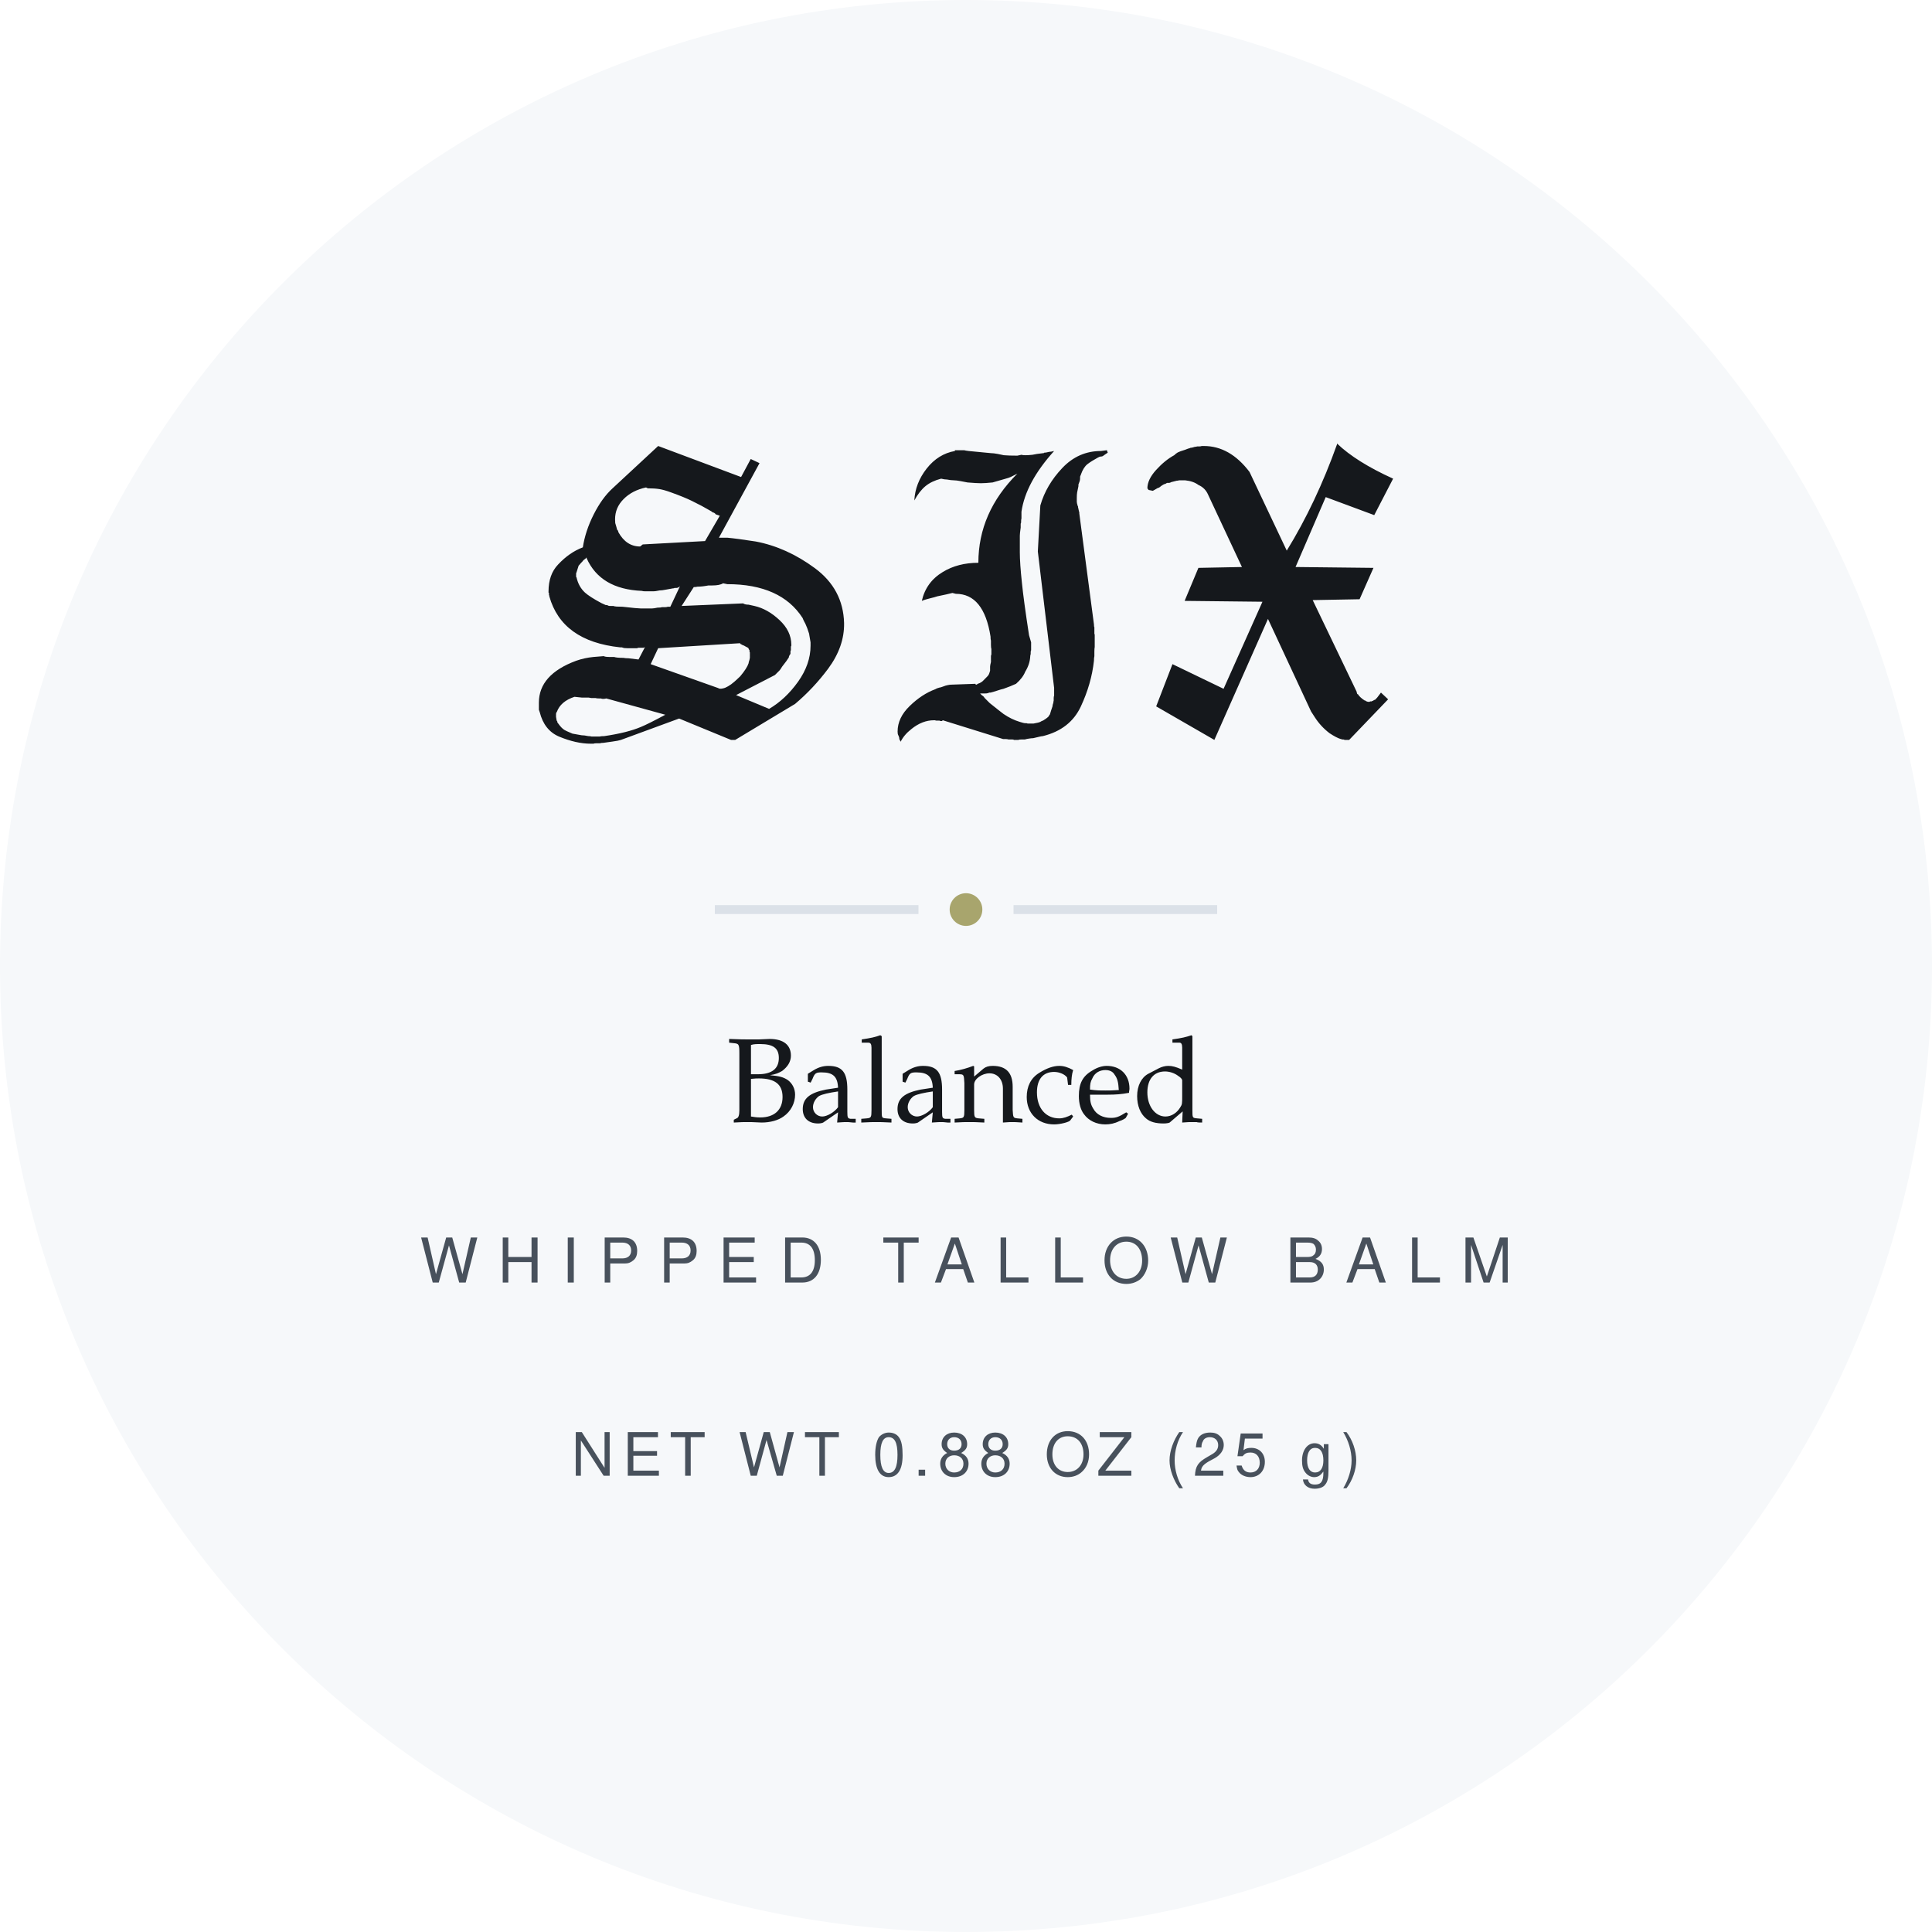
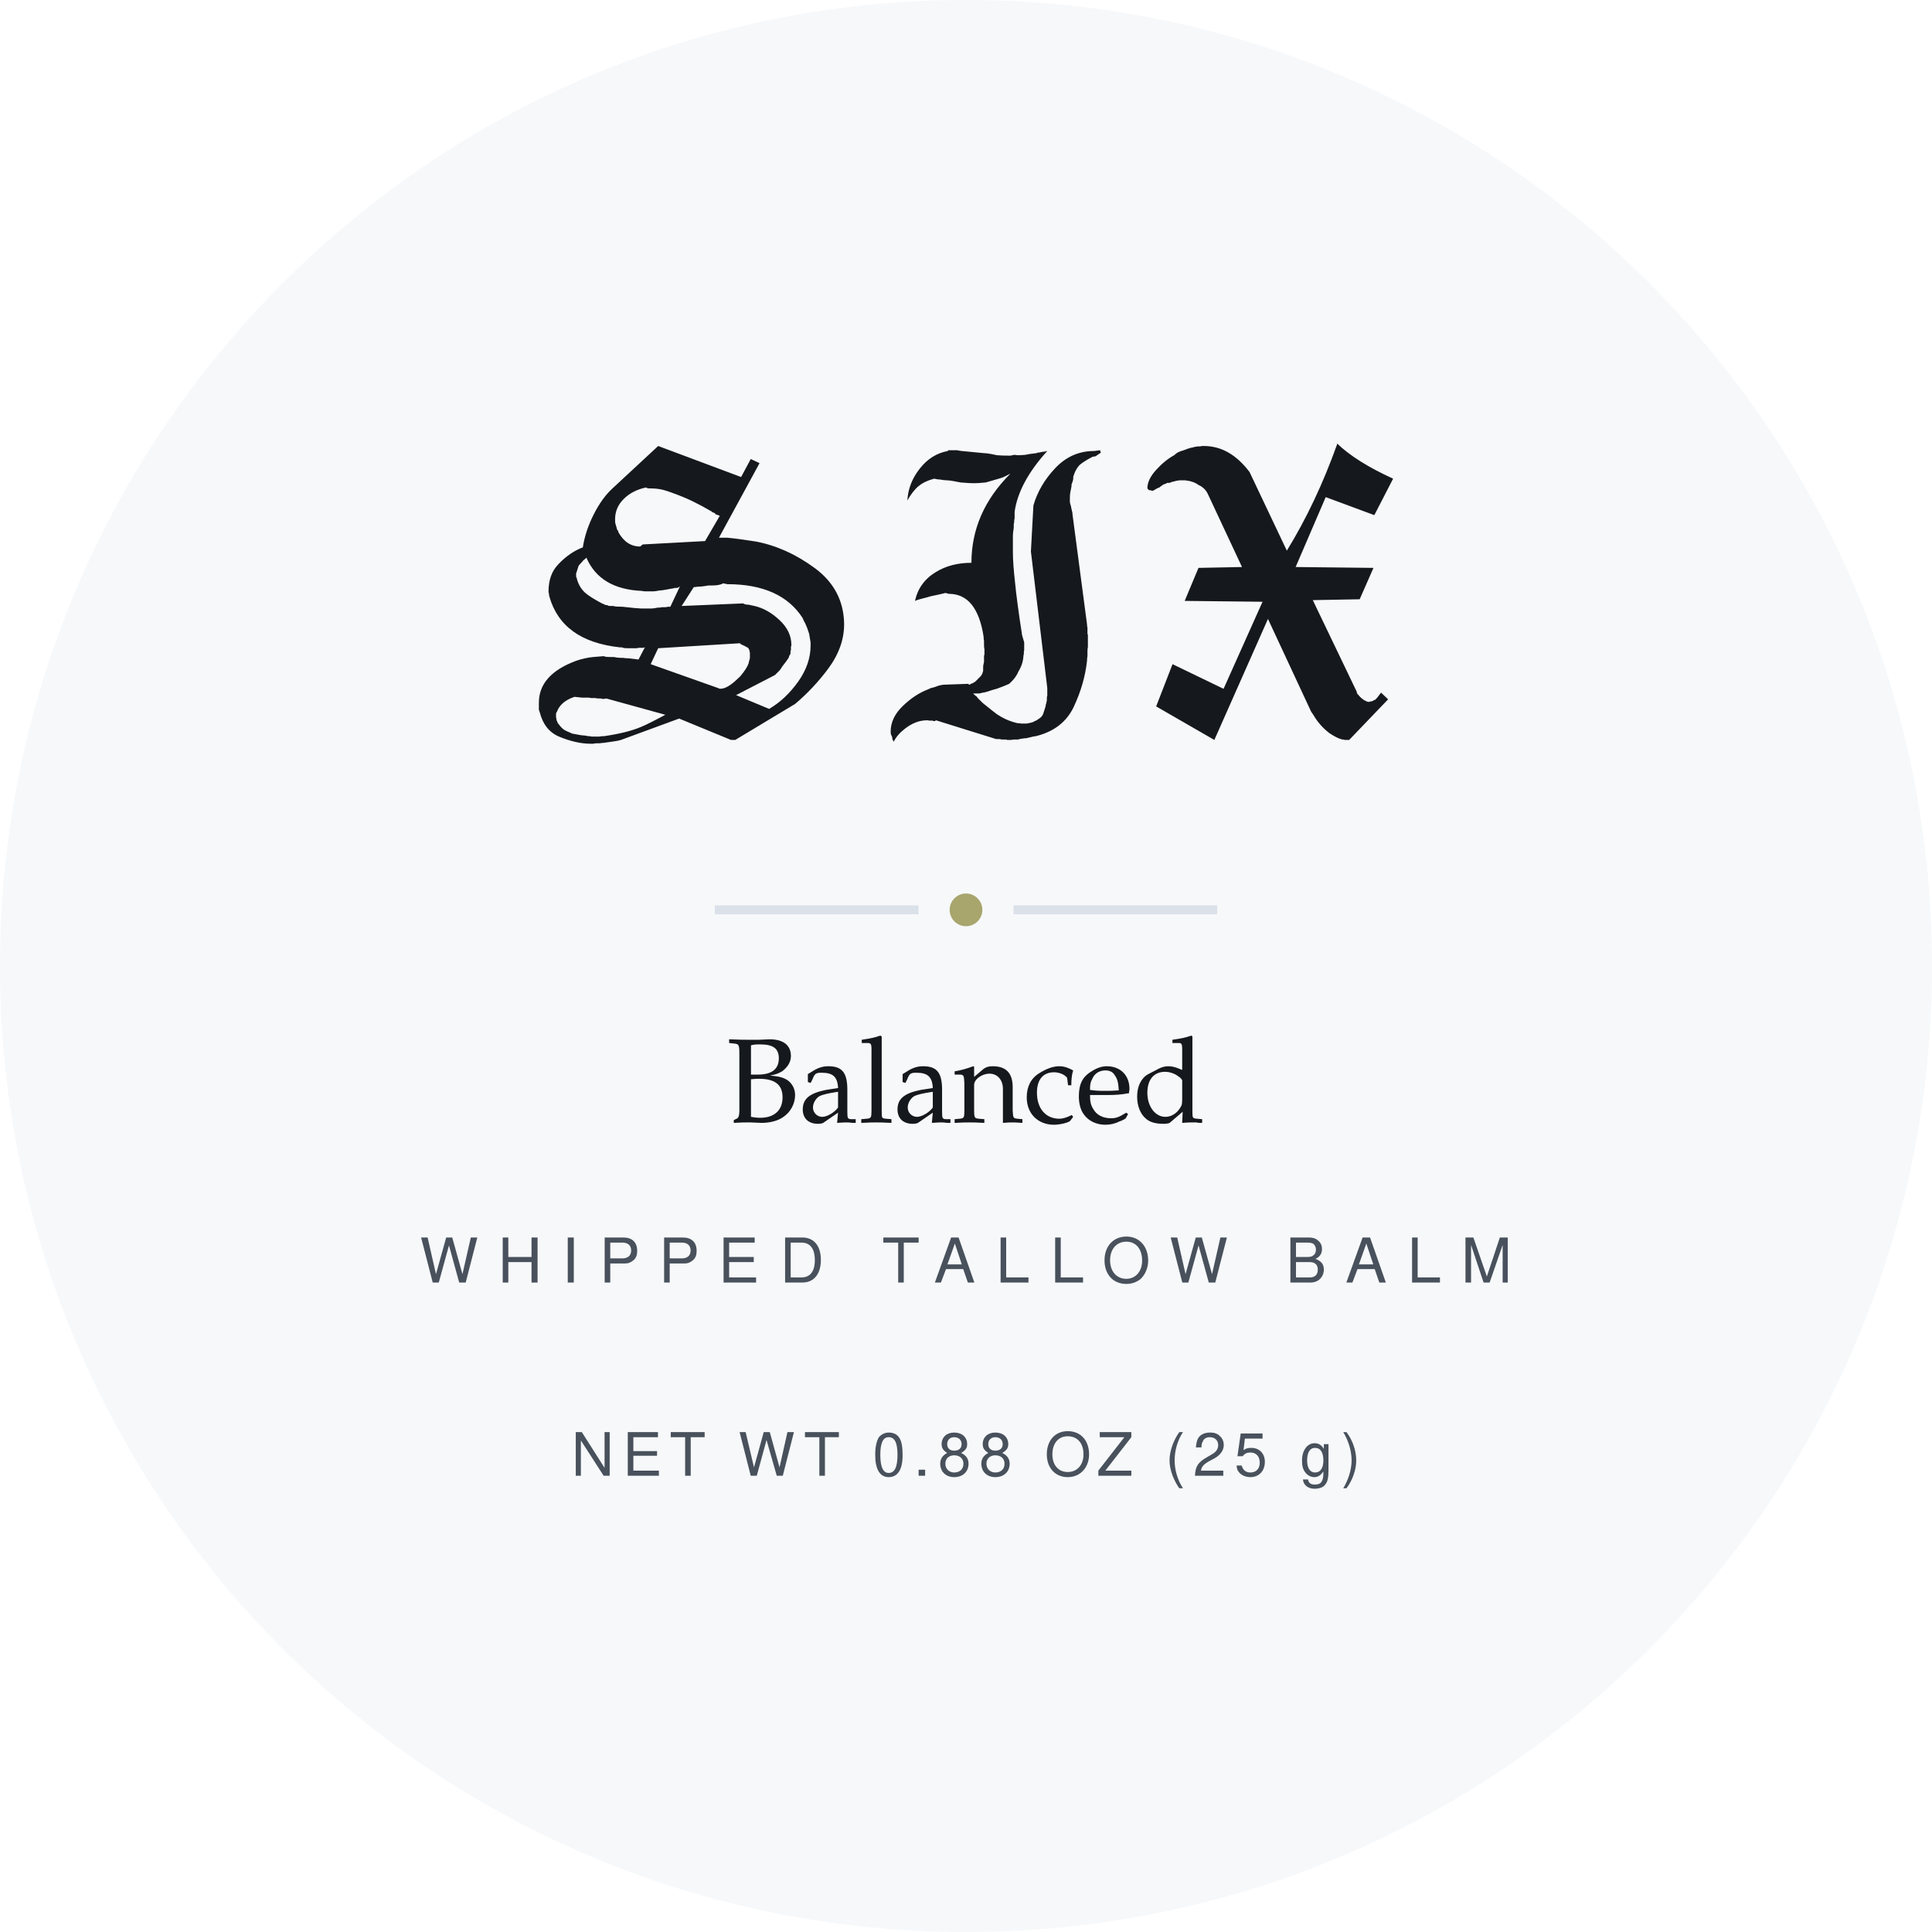
<svg xmlns="http://www.w3.org/2000/svg" width="65.0mm" height="65.0mm" viewBox="0 0 65.0 65.0">
  <circle cx="32.5" cy="32.5" r="32.5" fill="#f6f8fa" />
  <g transform="translate(0 14.341)">
-     <g transform="translate(17.550 0.000) scale(0.28998)">
-       <path d="M15.84 2.29 25.46 5.89 26.58 3.8 27.6 4.28 22.89 12.93H23.86Q24.97 13.03 27.16 13.37Q30.75 14.05 34.03 16.47Q37.31 18.9 37.41 22.84Q37.46 25.56 35.56 28.13Q33.86 30.41 31.73 32.21L24.78 36.39H24.29L18.27 33.91L11.52 36.39Q11.23 36.49 10.55 36.58L9.48 36.73Q9.24 36.73 9.09 36.78H8.7Q8.41 36.78 8.36 36.83H8.02Q6.32 36.83 4.33 36Q2.63 35.27 2.1 33.18Q2.05 33.04 2 32.89V32.07Q2 28.81 6.32 27.21Q7.29 26.87 8.31 26.77L9.53 26.67Q9.67 26.77 10.31 26.77H10.74Q11.03 26.87 11.81 26.87Q12.01 26.92 12.39 26.92L13.56 27.06L14.34 25.56Q14.29 25.7 14.05 25.7H13.51Q13.46 25.75 13.37 25.75H12.25Q12.01 25.75 11.88 25.73Q11.76 25.7 11.62 25.65Q11.47 25.65 11.42 25.65Q4.67 24.93 3.21 19.73V19.63Q3.17 19.63 3.17 19.58V19.34Q3.12 19.34 3.12 19.29V19.15Q3.12 17.2 4.23 16.04Q5.55 14.63 7.1 14.05Q7.39 12.15 8.36 10.23Q9.33 8.31 10.55 7.2ZM6.13 31.39Q4.53 31.92 4.09 33.13Q3.99 33.23 3.99 33.43V33.72Q3.99 33.77 4.04 34.01Q4.04 34.06 4.06 34.13Q4.09 34.2 4.14 34.25Q4.14 34.3 4.14 34.35Q4.23 34.49 4.45 34.76Q4.67 35.03 4.87 35.17Q5.06 35.32 5.89 35.66Q6.23 35.71 6.95 35.85Q7.25 35.85 7.73 35.95Q7.97 35.95 8.12 36H9.04Q9.19 35.95 9.58 35.95Q12.25 35.56 13.85 34.88Q14.68 34.54 16.67 33.47L9.82 31.58Q9.67 31.63 9.43 31.63Q9.33 31.63 9.19 31.58Q9.04 31.58 8.99 31.58Q8.7 31.58 8.56 31.53H8.07Q8.02 31.53 7.78 31.48H7ZM23.37 18.22Q22.98 18.47 22.11 18.47H21.67Q20.94 18.61 20.41 18.61Q20.21 18.66 19.97 18.66L18.56 20.85L25.7 20.55Q25.9 20.7 26.33 20.7Q26.33 20.7 27.01 20.85Q28.52 21.19 29.9 22.47Q31.29 23.76 31.29 25.36V25.46Q31.24 25.51 31.24 25.61V25.99Q31.19 26.04 31.19 26.14V26.38Q31.19 26.43 31.14 26.48Q31.09 26.53 31.05 26.63Q31 26.72 31 26.82Q30.8 27.16 30.22 27.89Q30.17 27.99 30.05 28.16Q29.93 28.33 29.88 28.37Q29.83 28.42 29.39 28.86L24.88 31.19L28.71 32.79Q30.61 31.68 32.07 29.64Q33.52 27.6 33.52 25.46V25.07Q33.47 24.78 33.38 24.25Q33.38 24.1 33.28 23.86Q33.13 23.37 32.99 23.08Q32.94 22.93 32.79 22.67Q32.65 22.4 32.6 22.25Q30.07 18.32 23.86 18.32ZM25.36 25.17 15.84 25.75 14.97 27.6 22.79 30.37Q22.98 30.51 23.37 30.41Q23.61 30.37 23.95 30.17Q24.29 29.98 24.68 29.64Q24.78 29.54 25 29.35Q25.22 29.15 25.36 29.01Q26.14 28.08 26.33 27.5Q26.33 27.4 26.43 27.11Q26.43 27.06 26.48 26.87V26.24Q26.43 26.19 26.43 26.04V25.95Q26.38 25.95 26.36 25.87Q26.33 25.8 26.31 25.75Q26.29 25.7 25.9 25.51Q25.85 25.46 25.7 25.41Q25.56 25.36 25.53 25.34Q25.51 25.31 25.46 25.27H25.36ZM7.54 15.21Q7.44 15.36 7.15 15.55Q7.15 15.6 6.86 15.89Q6.86 15.89 6.76 16.01Q6.66 16.13 6.61 16.18Q6.37 16.91 6.37 16.94Q6.37 16.96 6.32 17.06V17.45Q6.32 17.49 6.37 17.54Q6.61 18.61 7.34 19.29Q7.88 19.78 9.24 20.51Q9.43 20.6 9.77 20.75Q9.87 20.75 9.92 20.75Q10.01 20.8 10.06 20.82Q10.11 20.85 10.31 20.85H10.65Q10.69 20.89 11.01 20.92Q11.33 20.94 11.71 20.94Q13.46 21.14 13.85 21.14H15.11Q15.31 21.14 15.79 21.04H15.89Q16.13 21.04 16.28 20.99H16.62Q16.81 20.99 16.96 20.94H17.25L18.37 18.56Q18.17 18.76 17.93 18.76H17.74Q17.69 18.81 17.54 18.81Q16.81 18.95 16.77 18.95Q16.28 19.05 15.99 19.05Q15.5 19.15 15.31 19.15H14.34Q14.09 19.15 13.95 19.1Q9.14 18.9 7.54 15.31ZM14.43 7.1Q12.83 7.44 11.84 8.44Q10.84 9.43 10.84 10.79Q10.84 11.08 10.86 11.23Q10.89 11.37 10.99 11.67Q10.99 11.71 11.08 12.01Q11.18 12.05 11.23 12.3Q12.15 13.95 13.75 13.95L14.05 13.71L21.28 13.32L22.98 10.4Q23.08 10.4 22.5 10.21Q22.5 10.16 22.4 10.09Q22.3 10.01 22.23 10.01Q22.16 10.01 22.01 9.87Q21.48 9.58 20.89 9.24L19.73 8.65Q18.85 8.22 17.35 7.68Q16.57 7.39 15.99 7.29Q15.41 7.2 14.63 7.2Z M50.27 2.78H51.34Q51.63 2.87 52.89 2.97L54.45 3.12Q54.74 3.12 55.23 3.21Q55.71 3.31 55.95 3.36Q56.49 3.41 57.51 3.41L57.99 3.31Q58.29 3.41 59.26 3.31Q59.69 3.21 60.52 3.12H60.57L60.62 3.07Q60.81 3.07 61.2 2.97Q61.39 2.97 61.78 2.87Q58.48 6.52 57.99 9.92V10.69Q57.95 10.84 57.95 10.99V11.18Q57.9 11.23 57.9 11.37V11.76Q57.8 12.44 57.8 12.69V14.63Q57.8 15.89 58.04 18.13Q58.24 20.17 58.87 24.25L59.11 25.07V25.99Q59.06 26.04 59.06 26.24V26.43Q59.01 26.58 59.01 26.67Q58.97 27.6 58.43 28.47Q58.14 29.2 57.36 29.88Q56.73 30.17 55.91 30.46Q55.66 30.51 55.15 30.68Q54.64 30.85 54.4 30.9Q54.35 30.9 54.25 30.9Q54.16 30.95 54.06 30.97Q53.96 31 53.77 31H53.19L53.43 31.24Q53.57 31.29 53.72 31.53L54.3 32.11Q55.57 33.13 55.91 33.38Q56.83 34.01 57.8 34.3Q58.29 34.45 58.38 34.45Q58.48 34.45 58.58 34.45Q58.67 34.49 58.72 34.49H59.4Q59.45 34.49 59.84 34.4Q59.89 34.4 60.18 34.3Q60.23 34.25 60.35 34.2Q60.47 34.15 60.52 34.13Q60.57 34.11 60.67 34.03Q60.76 33.96 60.81 33.94Q60.86 33.91 60.98 33.81Q61.1 33.72 61.13 33.67Q61.15 33.62 61.22 33.52Q61.3 33.43 61.3 33.4Q61.3 33.38 61.44 32.94L61.59 32.5Q61.59 32.36 61.69 32.07Q61.69 31.97 61.73 31.82V31.53Q61.73 31.39 61.78 31.24V30.37L59.89 14.53L60.18 9.19Q60.86 6.81 62.73 4.84Q64.6 2.87 67.22 2.87L67.9 2.78L68 3.07Q67.9 3.12 67.81 3.19Q67.71 3.26 67.64 3.31Q67.56 3.36 67.47 3.43Q67.37 3.51 67.25 3.51Q67.13 3.51 67.03 3.55Q66.93 3.6 66.83 3.65Q66.11 4.04 65.64 4.4Q65.18 4.77 64.89 5.59Q64.89 5.64 64.84 5.72Q64.79 5.79 64.79 5.93V6.08Q64.79 6.18 64.75 6.35Q64.7 6.52 64.6 6.76V6.95Q64.55 7.2 64.45 7.68Q64.41 7.93 64.41 8.31V8.75Q64.41 8.9 64.5 9.19Q64.5 9.24 64.55 9.29V9.38Q64.55 9.43 64.58 9.5Q64.6 9.58 64.65 9.82Q64.65 9.87 64.7 9.97V10.11L66.4 22.98Q66.4 23.27 66.45 23.32V24.05Q66.45 24.1 66.49 24.2V25.61Q66.45 25.8 66.45 26.14V26.67Q66.4 26.87 66.4 27.21Q66.11 29.88 64.87 32.53Q63.63 35.17 60.47 35.95Q60.33 35.95 59.94 36.05L59.35 36.19Q59.16 36.19 58.84 36.24Q58.53 36.29 58.38 36.34H57.99Q57.7 36.34 57.65 36.39H57.12Q57.07 36.34 56.93 36.34H56.49Q56.34 36.29 56.15 36.29H55.86L48.86 34.11L48.77 34.2H48.62Q48.57 34.2 48.47 34.15H48.09Q48.04 34.15 47.94 34.11H47.84Q46.48 34.11 45.22 35.13Q44.35 35.81 43.96 36.63V36.53Q43.91 36.49 43.86 36.39Q43.81 36.29 43.81 36.19V36.15Q43.76 35.95 43.69 35.83Q43.62 35.71 43.62 35.42Q43.62 33.81 45.03 32.45Q46.43 31.09 47.99 30.51Q48.13 30.41 48.47 30.32Q48.57 30.32 48.89 30.2Q49.2 30.07 49.45 30.03Q49.69 29.98 49.83 29.98L52.65 29.88Q52.65 29.98 52.75 29.98Q52.8 29.98 52.85 29.93Q52.89 29.88 53.19 29.78Q53.23 29.73 53.33 29.69Q53.43 29.64 53.5 29.56Q53.57 29.49 53.84 29.22Q54.11 28.96 54.18 28.84Q54.25 28.71 54.35 28.37V27.89Q54.35 27.74 54.45 27.35V26.67Q54.45 26.58 54.5 26.48V25.85Q54.45 25.7 54.45 25.36V24.88Q54.4 24.73 54.4 24.39Q53.62 19.44 50.37 19.44L49.98 19.34Q49.4 19.49 48.23 19.73Q47.94 19.83 47.36 19.97Q47.21 20.02 46.92 20.09Q46.63 20.17 46.43 20.26Q46.92 18.08 48.86 16.91Q50.61 15.84 52.99 15.84Q52.99 10.01 57.51 5.5Q57.41 5.55 57.17 5.67Q56.93 5.79 56.73 5.89Q56.54 5.98 56.1 6.1Q55.66 6.23 54.64 6.52Q53.77 6.61 53.28 6.61Q52.8 6.61 51.73 6.52Q51.49 6.47 50.95 6.37Q50.42 6.27 50.13 6.27Q49.83 6.27 49.35 6.18Q49.06 6.18 48.67 6.08Q47.55 6.37 46.85 6.95Q46.14 7.54 45.56 8.61Q45.66 6.61 46.99 4.91Q48.33 3.21 50.27 2.87Z M94.6 2Q96.83 4.14 101.11 6.08L98.92 10.31L93.29 8.22L89.79 16.33L98.83 16.43L97.22 20.07L91.78 20.17L96.88 30.8Q96.88 30.95 96.93 30.95V31Q96.93 31.09 97.03 31.09Q97.22 31.43 97.81 31.82Q97.85 31.82 97.9 31.82Q97.9 31.87 97.98 31.9Q98.05 31.92 98.19 31.97H98.39L98.44 31.92H98.63L98.68 31.87H98.73Q98.83 31.82 98.9 31.77Q98.97 31.73 99.02 31.73L99.26 31.48L99.7 30.9L100.53 31.68L96.01 36.39H95.47Q95.43 36.34 95.33 36.34H95.18Q95.13 36.29 95.04 36.29Q94.55 36.15 93.73 35.61Q92.71 34.83 92.03 33.77Q91.88 33.52 91.59 33.09L86.59 22.35L80.37 36.39L73.62 32.5L75.51 27.6L81.44 30.46L85.95 20.36L76.92 20.26L78.52 16.43L83.57 16.33L79.64 7.93Q79.3 7.15 78.52 6.81Q77.94 6.37 76.97 6.27H76.29Q76.14 6.32 76 6.32L75.41 6.47Q75.37 6.47 75.29 6.52Q75.22 6.57 75.07 6.57H74.88Q74.83 6.61 74.73 6.66Q74.64 6.71 74.59 6.71Q74.54 6.71 74.47 6.76Q74.39 6.81 74.35 6.83Q74.3 6.86 74.2 6.93Q74.1 7 74.01 7.08Q73.91 7.15 73.86 7.15Q73.81 7.15 73.74 7.2Q73.67 7.25 73.62 7.27Q73.57 7.29 73.45 7.37Q73.33 7.44 73.23 7.49L72.74 7.39L72.6 7.2Q72.6 6.18 73.62 5.06Q74.64 3.94 75.71 3.36Q75.9 3.17 76.12 3.04Q76.34 2.92 76.97 2.73Q77.11 2.68 77.36 2.58Q77.45 2.58 77.53 2.53Q77.6 2.49 77.7 2.49Q77.79 2.49 78.09 2.39Q78.23 2.39 78.38 2.34H78.62Q78.77 2.34 78.91 2.29H79.15Q82.17 2.29 84.45 5.3L88.77 14.43Q92.17 8.9 94.6 2.1Z" fill="#15181c" />
+     <g transform="translate(17.550 0.000) scale(0.29001)">
+       <path d="M15.84 2.29 25.46 5.89 26.58 3.8 27.6 4.28 22.89 12.93H23.86Q24.97 13.03 27.16 13.37Q30.75 14.05 34.03 16.47Q37.31 18.9 37.41 22.84Q37.46 25.56 35.56 28.13Q33.86 30.41 31.73 32.21L24.78 36.39H24.29L18.27 33.91L11.52 36.39Q11.23 36.49 10.55 36.58L9.48 36.73Q9.24 36.73 9.09 36.78H8.7Q8.41 36.78 8.36 36.83H8.02Q6.32 36.83 4.33 36Q2.63 35.27 2.1 33.18Q2.05 33.04 2 32.89V32.07Q2 28.81 6.32 27.21Q7.29 26.87 8.31 26.77L9.53 26.67Q9.67 26.77 10.31 26.77H10.74Q11.03 26.87 11.81 26.87Q12.01 26.92 12.39 26.92L13.56 27.06L14.34 25.56Q14.29 25.7 14.05 25.7H13.51Q13.46 25.75 13.37 25.75H12.25Q12.01 25.75 11.88 25.73Q11.76 25.7 11.62 25.65Q11.47 25.65 11.42 25.65Q4.67 24.93 3.21 19.73V19.63Q3.17 19.63 3.17 19.58V19.34Q3.12 19.34 3.12 19.29V19.15Q3.12 17.2 4.23 16.04Q5.55 14.63 7.1 14.05Q7.39 12.15 8.36 10.23Q9.33 8.31 10.55 7.2ZM6.13 31.39Q4.53 31.92 4.09 33.13Q3.99 33.23 3.99 33.43V33.72Q3.99 33.77 4.04 34.01Q4.04 34.06 4.06 34.13Q4.09 34.2 4.14 34.25Q4.14 34.3 4.14 34.35Q4.23 34.49 4.45 34.76Q4.67 35.03 4.87 35.17Q5.06 35.32 5.89 35.66Q6.23 35.71 6.95 35.85Q7.25 35.85 7.73 35.95Q7.97 35.95 8.12 36H9.04Q9.19 35.95 9.58 35.95Q12.25 35.56 13.85 34.88Q14.68 34.54 16.67 33.47L9.82 31.58Q9.67 31.63 9.43 31.63Q9.33 31.63 9.19 31.58Q9.04 31.58 8.99 31.58Q8.7 31.58 8.56 31.53H8.07Q8.02 31.53 7.78 31.48H7ZM23.37 18.22Q22.98 18.47 22.11 18.47H21.67Q20.94 18.61 20.41 18.61Q20.21 18.66 19.97 18.66L18.56 20.85L25.7 20.55Q25.9 20.7 26.33 20.7Q26.33 20.7 27.01 20.85Q28.52 21.19 29.9 22.47Q31.29 23.76 31.29 25.36V25.46Q31.24 25.51 31.24 25.61V25.99Q31.19 26.04 31.19 26.14V26.38Q31.19 26.43 31.14 26.48Q31.09 26.53 31.05 26.63Q31 26.72 31 26.82Q30.8 27.16 30.22 27.89Q30.17 27.99 30.05 28.16Q29.93 28.33 29.88 28.37Q29.83 28.42 29.39 28.86L24.88 31.19L28.71 32.79Q30.61 31.68 32.07 29.64Q33.52 27.6 33.52 25.46V25.07Q33.47 24.78 33.38 24.25Q33.38 24.1 33.28 23.86Q33.13 23.37 32.99 23.08Q32.94 22.93 32.79 22.67Q32.65 22.4 32.6 22.25Q30.07 18.32 23.86 18.32ZM25.36 25.17 15.84 25.75 14.97 27.6 22.79 30.37Q22.98 30.51 23.37 30.41Q23.61 30.37 23.95 30.17Q24.29 29.98 24.68 29.64Q24.78 29.54 25 29.35Q25.22 29.15 25.36 29.01Q26.14 28.08 26.33 27.5Q26.33 27.4 26.43 27.11Q26.43 27.06 26.48 26.87V26.24Q26.43 26.19 26.43 26.04V25.95Q26.38 25.95 26.36 25.87Q26.33 25.8 26.31 25.75Q26.29 25.7 25.9 25.51Q25.85 25.46 25.7 25.41Q25.56 25.36 25.53 25.34Q25.51 25.31 25.46 25.27H25.36ZM7.54 15.21Q7.44 15.36 7.15 15.55Q7.15 15.6 6.86 15.89Q6.86 15.89 6.76 16.01Q6.66 16.13 6.61 16.18Q6.37 16.91 6.37 16.94Q6.37 16.96 6.32 17.06V17.45Q6.32 17.49 6.37 17.54Q6.61 18.61 7.34 19.29Q7.88 19.78 9.24 20.51Q9.43 20.6 9.77 20.75Q9.87 20.75 9.92 20.75Q10.01 20.8 10.06 20.82Q10.11 20.85 10.31 20.85H10.65Q10.69 20.89 11.01 20.92Q11.33 20.94 11.71 20.94Q13.46 21.14 13.85 21.14H15.11Q15.31 21.14 15.79 21.04H15.89Q16.13 21.04 16.28 20.99H16.62Q16.81 20.99 16.96 20.94H17.25L18.37 18.56Q18.17 18.76 17.93 18.76H17.74Q17.69 18.81 17.54 18.81Q16.81 18.95 16.77 18.95Q16.28 19.05 15.99 19.05Q15.5 19.15 15.31 19.15H14.34Q14.09 19.15 13.95 19.1Q9.14 18.9 7.54 15.31ZM14.43 7.1Q12.83 7.44 11.84 8.44Q10.84 9.43 10.84 10.79Q10.84 11.08 10.86 11.23Q10.89 11.37 10.99 11.67Q10.99 11.71 11.08 12.01Q11.18 12.05 11.23 12.3Q12.15 13.95 13.75 13.95L14.05 13.71L21.28 13.32L22.98 10.4Q23.08 10.4 22.5 10.21Q22.5 10.16 22.4 10.09Q22.3 10.01 22.23 10.01Q22.16 10.01 22.01 9.87Q21.48 9.58 20.89 9.24L19.73 8.65Q18.85 8.22 17.35 7.68Q16.57 7.39 15.99 7.29Q15.41 7.2 14.63 7.2Z M49.46 2.78H50.53Q50.82 2.87 52.09 2.97L53.64 3.12Q53.93 3.12 54.42 3.21Q54.9 3.31 55.15 3.36Q55.68 3.41 56.7 3.41L57.19 3.31Q57.48 3.41 58.45 3.31Q58.89 3.21 59.71 3.12H59.76L59.81 3.07Q60 3.07 60.39 2.97Q60.59 2.97 60.98 2.87Q57.67 6.52 57.19 9.92V10.69Q57.14 10.84 57.14 10.99V11.18Q57.09 11.23 57.09 11.37V11.76Q56.99 12.44 56.99 12.69V14.63Q56.99 15.89 57.24 18.13Q57.43 20.17 58.06 24.25L58.3 25.07V25.99Q58.26 26.04 58.26 26.24V26.43Q58.21 26.58 58.21 26.67Q58.16 27.6 57.62 28.47Q57.33 29.2 56.56 29.88Q55.92 30.17 55.1 30.46Q54.86 30.51 54.35 30.68Q53.84 30.85 53.59 30.9Q53.54 30.9 53.45 30.9Q53.35 30.95 53.25 30.97Q53.16 31 52.96 31H52.38L52.62 31.24Q52.77 31.29 52.91 31.53L53.5 32.11Q54.76 33.13 55.1 33.38Q56.02 34.01 56.99 34.3Q57.48 34.45 57.58 34.45Q57.67 34.45 57.77 34.45Q57.87 34.49 57.92 34.49H58.6Q58.64 34.49 59.03 34.4Q59.08 34.4 59.37 34.3Q59.42 34.25 59.54 34.2Q59.66 34.15 59.71 34.13Q59.76 34.11 59.86 34.03Q59.96 33.96 60 33.94Q60.05 33.91 60.17 33.81Q60.3 33.72 60.32 33.67Q60.34 33.62 60.42 33.52Q60.49 33.43 60.49 33.4Q60.49 33.38 60.64 32.94L60.78 32.5Q60.78 32.36 60.88 32.07Q60.88 31.97 60.93 31.82V31.53Q60.93 31.39 60.98 31.24V30.37L59.08 14.53L59.37 9.19Q60.05 6.81 61.92 4.84Q63.79 2.87 66.42 2.87L67.1 2.78L67.19 3.07Q67.1 3.12 67 3.19Q66.9 3.26 66.83 3.31Q66.76 3.36 66.66 3.43Q66.56 3.51 66.44 3.51Q66.32 3.51 66.22 3.55Q66.12 3.6 66.03 3.65Q65.3 4.04 64.84 4.4Q64.38 4.77 64.08 5.59Q64.08 5.64 64.04 5.72Q63.99 5.79 63.99 5.93V6.08Q63.99 6.18 63.94 6.35Q63.89 6.52 63.79 6.76V6.95Q63.74 7.2 63.65 7.68Q63.6 7.93 63.6 8.31V8.75Q63.6 8.9 63.7 9.19Q63.7 9.24 63.74 9.29V9.38Q63.74 9.43 63.77 9.5Q63.79 9.58 63.84 9.82Q63.84 9.87 63.89 9.97V10.11L65.59 22.98Q65.59 23.27 65.64 23.32V24.05Q65.64 24.1 65.69 24.2V25.61Q65.64 25.8 65.64 26.14V26.67Q65.59 26.87 65.59 27.21Q65.3 29.88 64.06 32.53Q62.82 35.17 59.66 35.95Q59.52 35.95 59.13 36.05L58.55 36.19Q58.35 36.19 58.04 36.24Q57.72 36.29 57.58 36.34H57.19Q56.9 36.34 56.85 36.39H56.31Q56.26 36.34 56.12 36.34H55.68Q55.54 36.29 55.34 36.29H55.05L48.06 34.11L47.96 34.2H47.81Q47.76 34.2 47.67 34.15H47.28Q47.23 34.15 47.13 34.11H47.04Q45.68 34.11 44.41 35.13Q43.54 35.81 43.15 36.63V36.53Q43.1 36.49 43.05 36.39Q43 36.29 43 36.19V36.15Q42.96 35.95 42.88 35.83Q42.81 35.71 42.81 35.42Q42.81 33.81 44.22 32.45Q45.63 31.09 47.18 30.51Q47.33 30.41 47.67 30.32Q47.76 30.32 48.08 30.2Q48.4 30.07 48.64 30.03Q48.88 29.98 49.03 29.98L51.84 29.88Q51.84 29.98 51.94 29.98Q51.99 29.98 52.04 29.93Q52.09 29.88 52.38 29.78Q52.43 29.73 52.52 29.69Q52.62 29.64 52.69 29.56Q52.77 29.49 53.03 29.22Q53.3 28.96 53.37 28.84Q53.45 28.71 53.54 28.37V27.89Q53.54 27.74 53.64 27.35V26.67Q53.64 26.58 53.69 26.48V25.85Q53.64 25.7 53.64 25.36V24.88Q53.59 24.73 53.59 24.39Q52.82 19.44 49.56 19.44L49.17 19.34Q48.59 19.49 47.42 19.73Q47.13 19.83 46.55 19.97Q46.4 20.02 46.11 20.09Q45.82 20.17 45.63 20.26Q46.11 18.08 48.06 16.91Q49.8 15.84 52.18 15.84Q52.18 10.01 56.7 5.5Q56.6 5.55 56.36 5.67Q56.12 5.79 55.92 5.89Q55.73 5.98 55.29 6.1Q54.86 6.23 53.84 6.52Q52.96 6.61 52.48 6.61Q51.99 6.61 50.92 6.52Q50.68 6.47 50.14 6.37Q49.61 6.27 49.32 6.27Q49.03 6.27 48.54 6.18Q48.25 6.18 47.86 6.08Q46.74 6.37 46.04 6.95Q45.34 7.54 44.75 8.61Q44.85 6.61 46.19 4.91Q47.52 3.21 49.46 2.87Z M94.6 2Q96.83 4.14 101.1 6.08L98.92 10.31L93.28 8.22L89.79 16.33L98.82 16.43L97.22 20.07L91.78 20.17L96.88 30.8Q96.88 30.95 96.93 30.95V31Q96.93 31.09 97.02 31.09Q97.22 31.43 97.8 31.82Q97.85 31.82 97.9 31.82Q97.9 31.87 97.97 31.9Q98.04 31.92 98.19 31.97H98.38L98.43 31.92H98.63L98.68 31.87H98.72Q98.82 31.82 98.89 31.77Q98.97 31.73 99.02 31.73L99.26 31.48L99.7 30.9L100.52 31.68L96 36.39H95.47Q95.42 36.34 95.32 36.34H95.18Q95.13 36.29 95.03 36.29Q94.55 36.15 93.72 35.61Q92.7 34.83 92.02 33.77Q91.88 33.52 91.58 33.09L86.58 22.35L80.36 36.39L73.61 32.5L75.51 27.6L81.43 30.46L85.95 20.36L76.92 20.26L78.52 16.43L83.57 16.33L79.64 7.93Q79.3 7.15 78.52 6.81Q77.94 6.37 76.96 6.27H76.28Q76.14 6.32 75.99 6.32L75.41 6.47Q75.36 6.47 75.29 6.52Q75.22 6.57 75.07 6.57H74.88Q74.83 6.61 74.73 6.66Q74.63 6.71 74.58 6.71Q74.54 6.71 74.46 6.76Q74.39 6.81 74.34 6.83Q74.29 6.86 74.2 6.93Q74.1 7 74 7.08Q73.9 7.15 73.86 7.15Q73.81 7.15 73.73 7.2Q73.66 7.25 73.61 7.27Q73.56 7.29 73.44 7.37Q73.32 7.44 73.22 7.49L72.74 7.39L72.59 7.2Q72.59 6.18 73.61 5.06Q74.63 3.94 75.7 3.36Q75.9 3.17 76.11 3.04Q76.33 2.92 76.96 2.73Q77.11 2.68 77.35 2.58Q77.45 2.58 77.52 2.53Q77.6 2.49 77.69 2.49Q77.79 2.49 78.08 2.39Q78.23 2.39 78.37 2.34H78.62Q78.76 2.34 78.91 2.29H79.15Q82.16 2.29 84.44 5.3L88.77 14.43Q92.17 8.9 94.6 2.1Z" fill="#15181c" />
    </g>
-     <line x1="24.05" y1="16.26" x2="30.90" y2="16.26" stroke="#dbe1e8" stroke-width="0.3" />
-     <line x1="34.10" y1="16.26" x2="40.95" y2="16.26" stroke="#dbe1e8" stroke-width="0.3" />
-     <circle cx="32.5" cy="16.26" r="0.55" fill="#a8a56d" />
-     <text x="32.50" y="23.41" font-family="Palatino, Georgia, serif" font-size="4.03" fill="#15181c" text-anchor="middle">Balanced</text>
+     <line x1="24.05" y1="16.27" x2="30.90" y2="16.27" stroke="#dbe1e8" stroke-width="0.3" />
+     <line x1="34.10" y1="16.27" x2="40.95" y2="16.27" stroke="#dbe1e8" stroke-width="0.3" />
+     <circle cx="32.5" cy="16.27" r="0.55" fill="#a8a56d" />
+     <text x="32.50" y="23.42" font-family="Palatino, Georgia, serif" font-size="4.03" fill="#15181c" text-anchor="middle">Balanced</text>
    <text x="32.50" y="28.81" font-family="Helvetica, Arial, sans-serif" font-size="2.08" fill="#48515c" text-anchor="middle" letter-spacing="0.682">WHIPPED TALLOW BALM</text>
    <text x="32.50" y="35.31" font-family="Helvetica, Arial, sans-serif" font-size="2.02" fill="#48515c" text-anchor="middle" letter-spacing="0.260">NET WT 0.88 OZ (25 g)</text>
  </g>
</svg>
